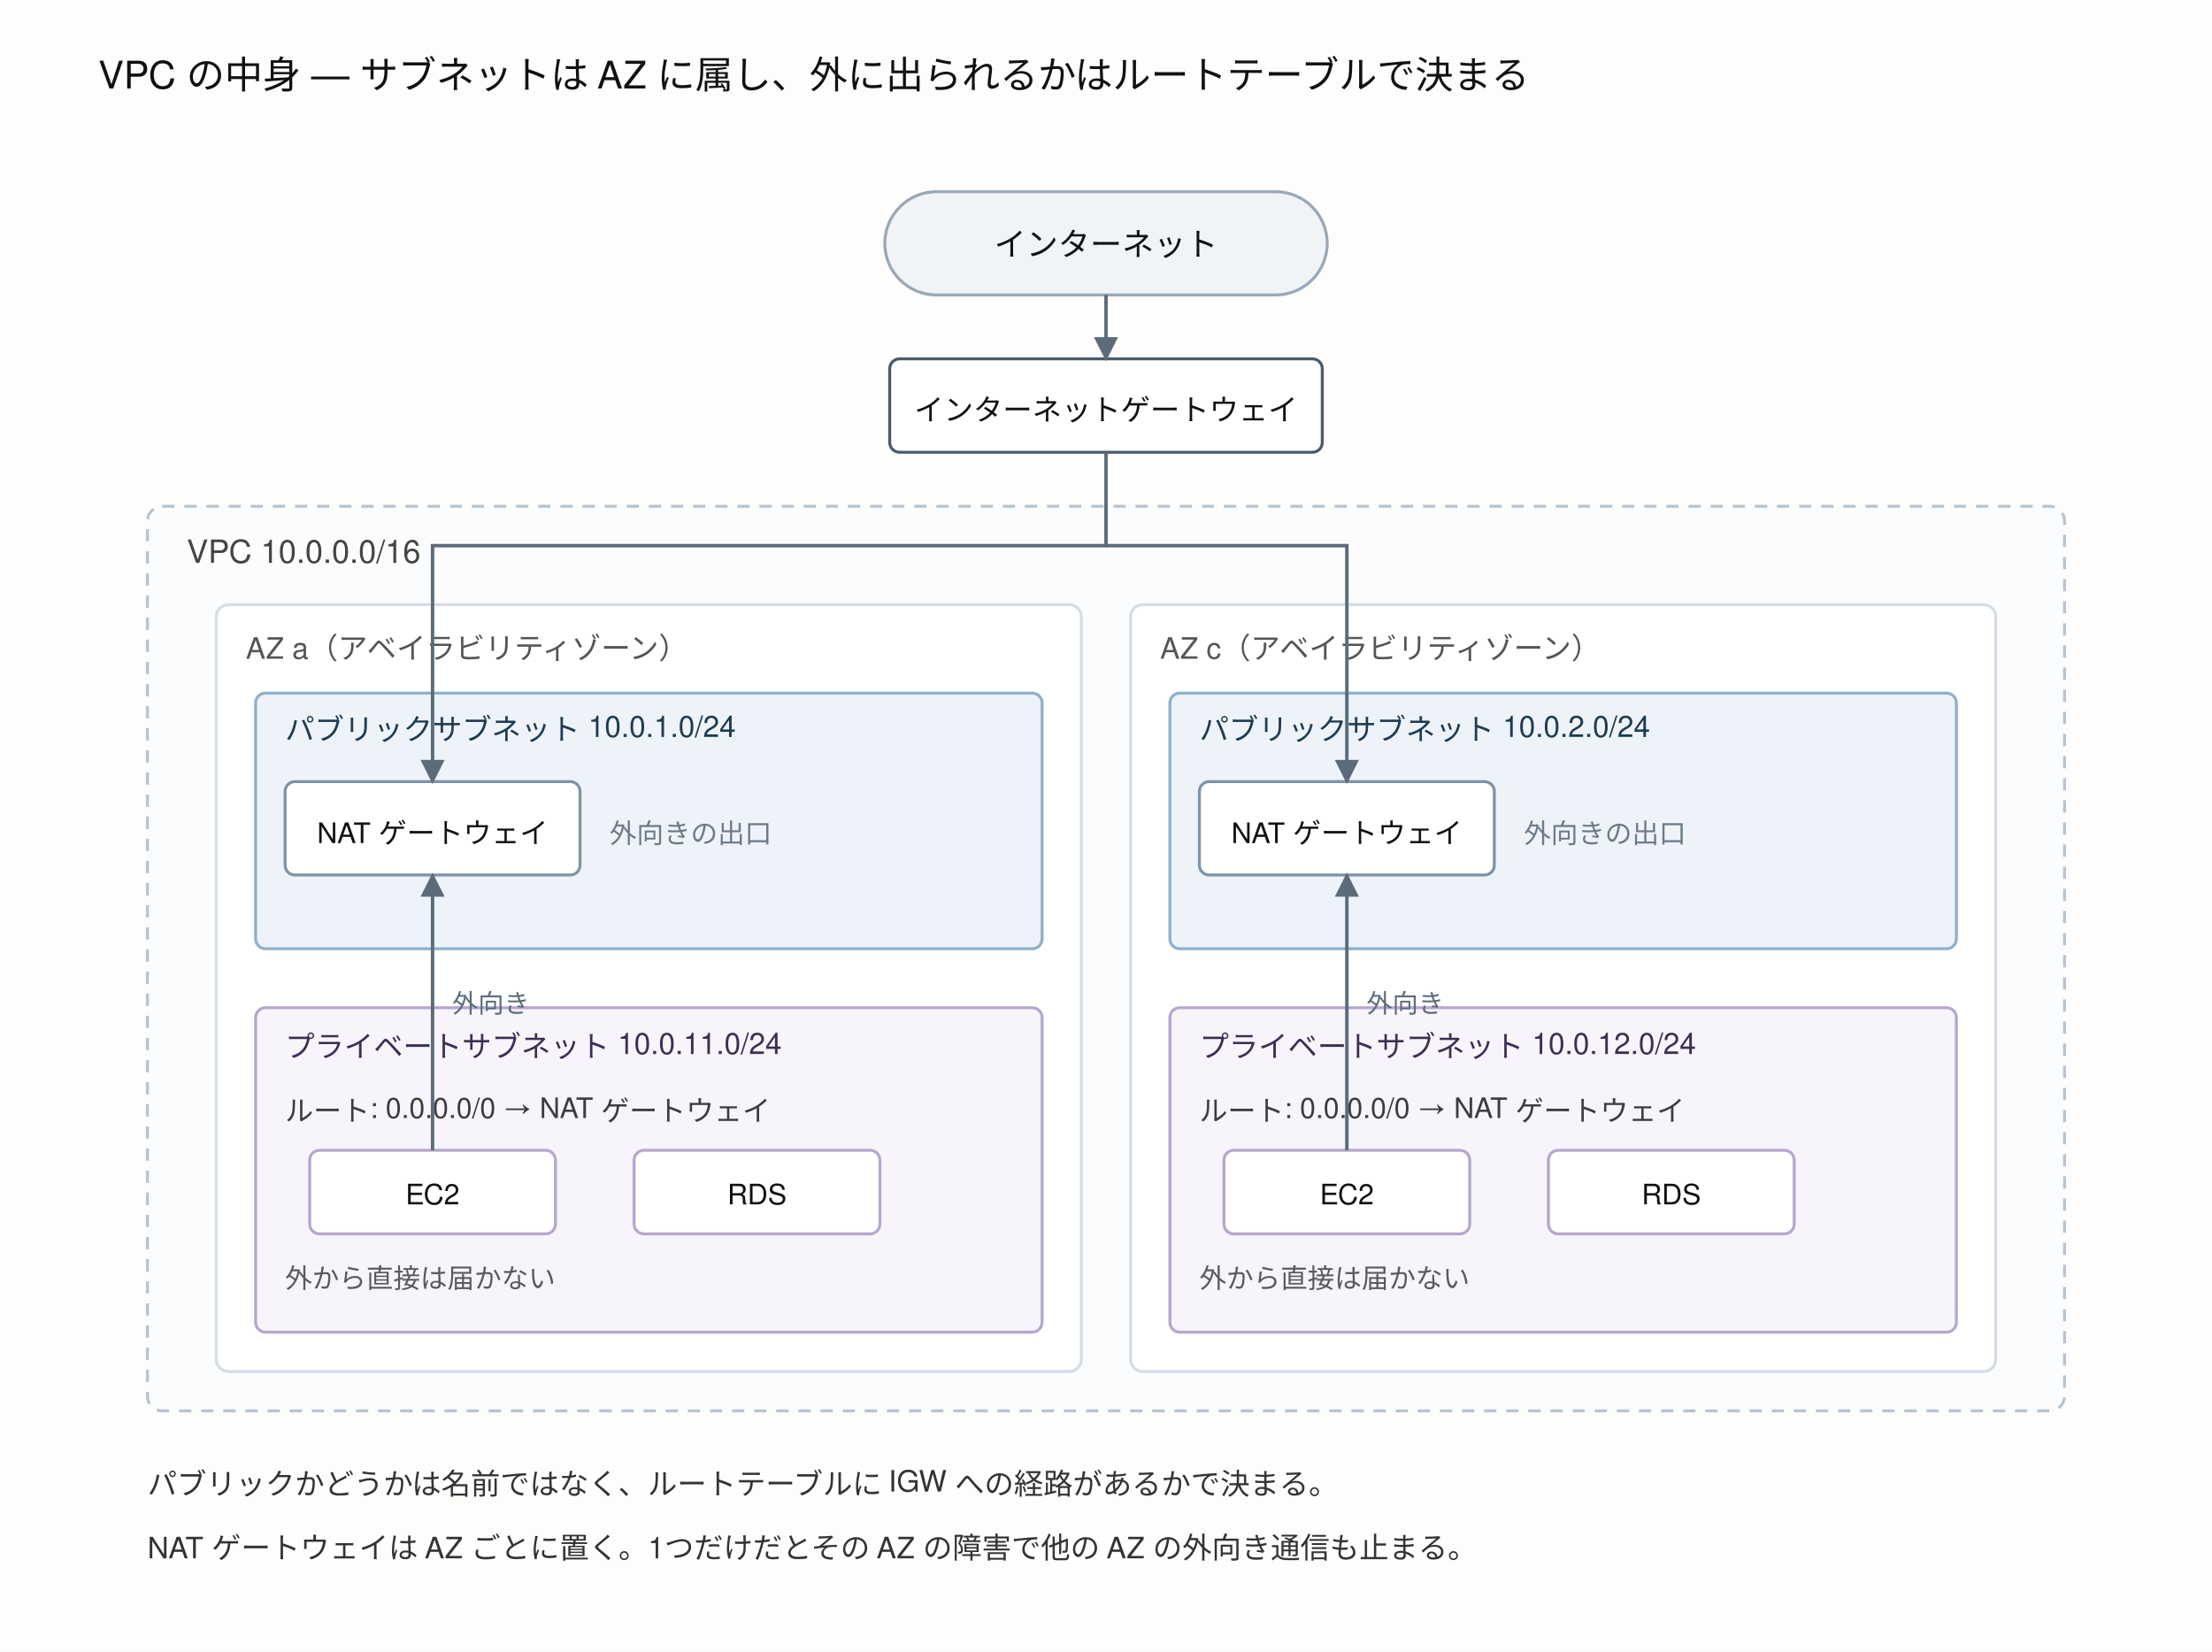
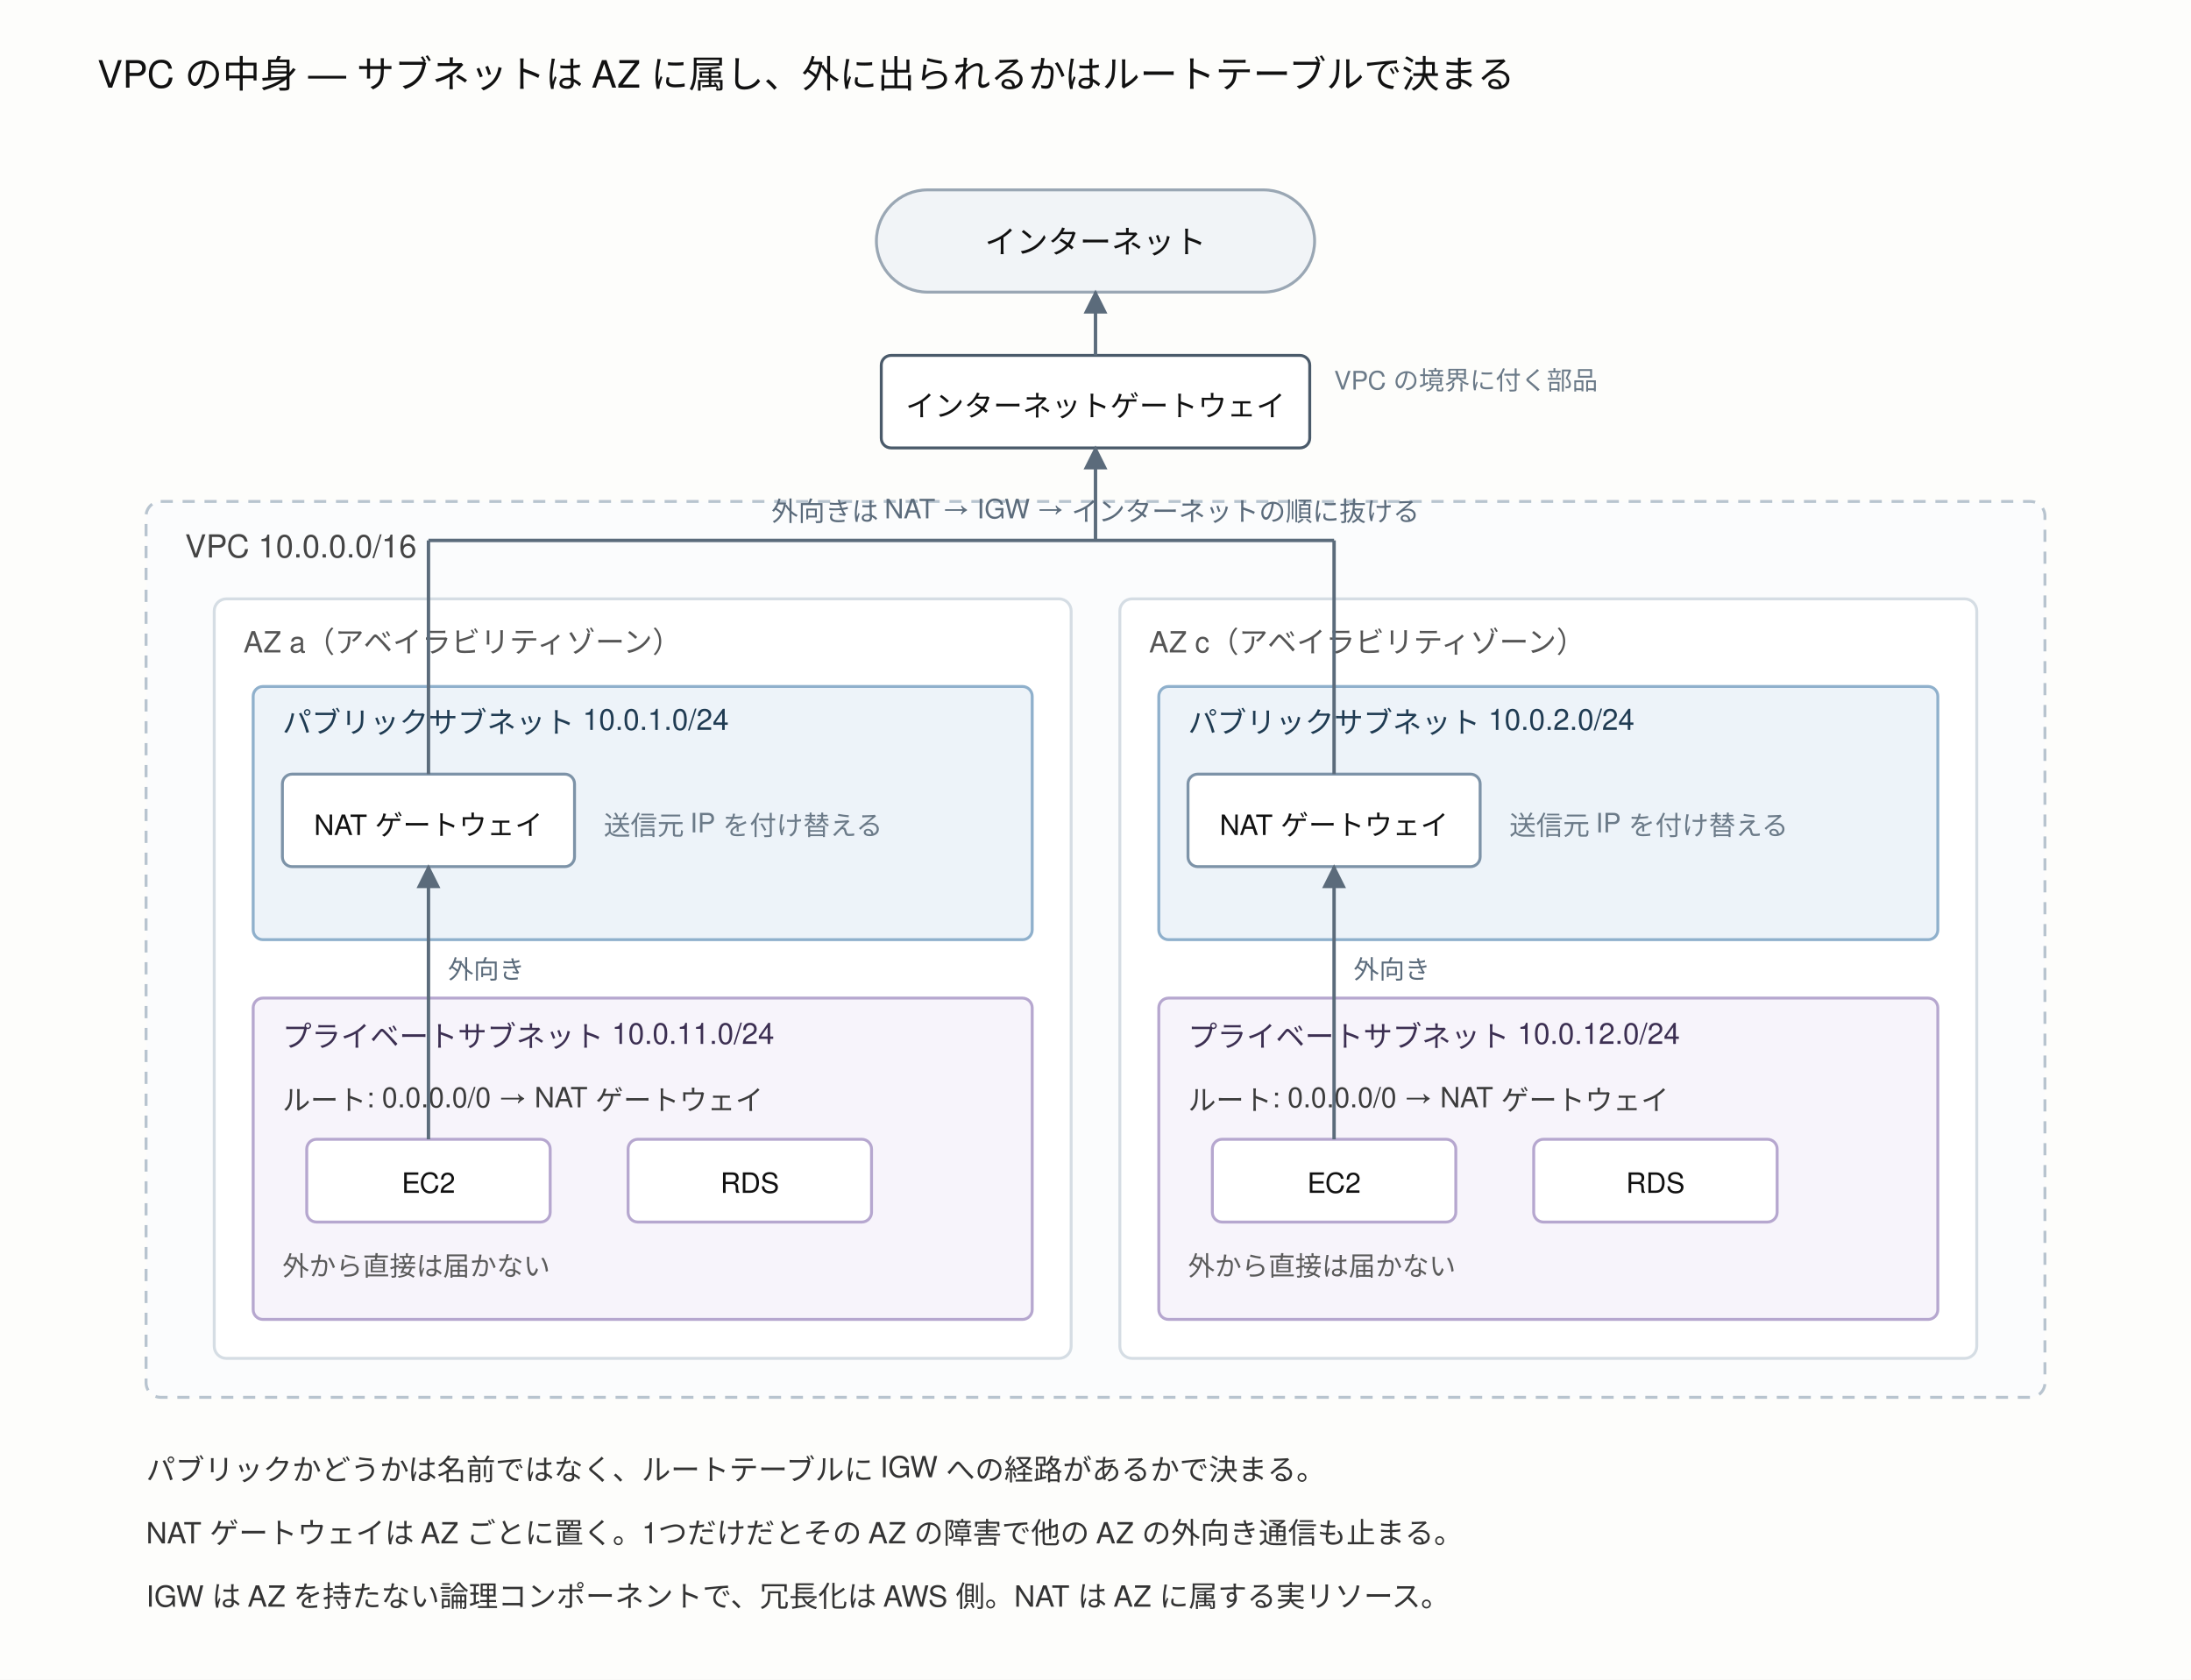
- <svg xmlns="http://www.w3.org/2000/svg" width="900" height="672" viewBox="0 0 900 672" font-family="Noto Sans JP,Helvetica,sans-serif">
+ <svg xmlns="http://www.w3.org/2000/svg" width="900" height="690" viewBox="0 0 900 690" font-family="Noto Sans JP,Helvetica,sans-serif">
  <defs>
    <marker id="ah" viewBox="0 0 10 10" refX="9" refY="5" markerWidth="7" markerHeight="7" orient="auto-start-reverse">
      <path d="M 0 0 L 10 5 L 0 10 z" fill="#5b6b7b" />
    </marker>
  </defs>
-   <rect width="900" height="672" fill="#fdfdfb" />
+   <rect width="900" height="690" fill="#fdfdfb" />
  <text x="40" y="36" font-size="15.5" fill="#111" text-anchor="start">VPC の中身 — サブネットは AZ に属し、外に出られるかはルートテーブルで決まる</text>
  <rect x="360" y="78" width="180" height="42" rx="21" fill="#f1f4f7" stroke="#9aa7b4" stroke-width="1.2" />
  <text x="450" y="104" font-size="13" fill="#111" text-anchor="middle">インターネット</text>
  <rect x="362" y="146" width="176" height="38" rx="4" fill="#ffffff" stroke="#4a5a6a" stroke-width="1.2" />
  <text x="450" y="171" font-size="12" fill="#111" text-anchor="middle">インターネットゲートウェイ</text>
-   <line x1="450" y1="120" x2="450" y2="146" stroke="#5b6b7b" stroke-width="1.4" marker-end="url(#ah)" />
+   <text x="548" y="160" font-size="10.5" fill="#6b7a88" text-anchor="start">VPC の境界に付く部品</text>
  <rect x="60" y="206" width="780" height="368" rx="6" fill="#fbfcfd" stroke="#b8c4cf" stroke-width="1.2" stroke-dasharray="5 4" />
  <text x="76" y="229" font-size="13" fill="#444" text-anchor="start">VPC 10.0.0.0/16</text>
  <rect x="88" y="246" width="352" height="312" rx="5" fill="#ffffff" stroke="#d5dde4" stroke-width="1.2" />
  <text x="100" y="268" font-size="12" fill="#555" text-anchor="start">AZ a（アベイラビリティゾーン）</text>
  <rect x="104" y="282" width="320" height="104" rx="4" fill="#edf3f9" stroke="#8fb0cc" stroke-width="1.2" />
  <text x="116" y="301" font-size="12" fill="#1f3b52" text-anchor="start">パブリックサブネット 10.0.1.0/24</text>
  <rect x="116" y="318" width="120" height="38" rx="4" fill="#ffffff" stroke="#7d93a8" stroke-width="1.2" />
  <text x="176" y="343" font-size="11.5" fill="#111" text-anchor="middle">NAT ゲートウェイ</text>
-   <text x="248" y="343" font-size="11" fill="#6b7a88" text-anchor="start">外向きの出口</text>
+   <text x="248" y="343" font-size="11" fill="#6b7a88" text-anchor="start">送信元 IP を付け替える</text>
  <rect x="104" y="410" width="320" height="132" rx="4" fill="#f7f4fb" stroke="#b6a7cf" stroke-width="1.2" />
  <text x="116" y="430" font-size="12" fill="#3c2f52" text-anchor="start">プライベートサブネット 10.0.11.0/24</text>
  <text x="116" y="456" font-size="11.5" fill="#3c3c3c" text-anchor="start">ルート: 0.0.0.0/0 → NAT ゲートウェイ</text>
  <rect x="126" y="468" width="100" height="34" rx="4" fill="#ffffff" stroke="#b6a7cf" stroke-width="1.2" />
  <text x="176" y="490" font-size="11.5" fill="#111" text-anchor="middle">EC2</text>
  <rect x="258" y="468" width="100" height="34" rx="4" fill="#ffffff" stroke="#b6a7cf" stroke-width="1.2" />
  <text x="308" y="490" font-size="11.5" fill="#111" text-anchor="middle">RDS</text>
  <text x="116" y="524" font-size="11" fill="#5a5a5a" text-anchor="start">外から直接は届かない</text>
  <line x1="176" y1="468" x2="176" y2="356" stroke="#5b6b7b" stroke-width="1.4" marker-end="url(#ah)" />
-   <text x="184" y="412" font-size="10.5" fill="#5b6b7b" text-anchor="start">外向き</text>
+   <text x="184" y="402" font-size="10.5" fill="#5b6b7b" text-anchor="start">外向き</text>
+   <line x1="176" y1="318" x2="176" y2="222" stroke="#5b6b7b" stroke-width="1.4" />
  <rect x="460" y="246" width="352" height="312" rx="5" fill="#ffffff" stroke="#d5dde4" stroke-width="1.2" />
  <text x="472" y="268" font-size="12" fill="#555" text-anchor="start">AZ c（アベイラビリティゾーン）</text>
  <rect x="476" y="282" width="320" height="104" rx="4" fill="#edf3f9" stroke="#8fb0cc" stroke-width="1.2" />
  <text x="488" y="301" font-size="12" fill="#1f3b52" text-anchor="start">パブリックサブネット 10.0.2.0/24</text>
  <rect x="488" y="318" width="120" height="38" rx="4" fill="#ffffff" stroke="#7d93a8" stroke-width="1.2" />
  <text x="548" y="343" font-size="11.5" fill="#111" text-anchor="middle">NAT ゲートウェイ</text>
-   <text x="620" y="343" font-size="11" fill="#6b7a88" text-anchor="start">外向きの出口</text>
+   <text x="620" y="343" font-size="11" fill="#6b7a88" text-anchor="start">送信元 IP を付け替える</text>
  <rect x="476" y="410" width="320" height="132" rx="4" fill="#f7f4fb" stroke="#b6a7cf" stroke-width="1.2" />
  <text x="488" y="430" font-size="12" fill="#3c2f52" text-anchor="start">プライベートサブネット 10.0.12.0/24</text>
  <text x="488" y="456" font-size="11.5" fill="#3c3c3c" text-anchor="start">ルート: 0.0.0.0/0 → NAT ゲートウェイ</text>
  <rect x="498" y="468" width="100" height="34" rx="4" fill="#ffffff" stroke="#b6a7cf" stroke-width="1.2" />
  <text x="548" y="490" font-size="11.5" fill="#111" text-anchor="middle">EC2</text>
  <rect x="630" y="468" width="100" height="34" rx="4" fill="#ffffff" stroke="#b6a7cf" stroke-width="1.2" />
  <text x="680" y="490" font-size="11.5" fill="#111" text-anchor="middle">RDS</text>
  <text x="488" y="524" font-size="11" fill="#5a5a5a" text-anchor="start">外から直接は届かない</text>
  <line x1="548" y1="468" x2="548" y2="356" stroke="#5b6b7b" stroke-width="1.4" marker-end="url(#ah)" />
-   <text x="556" y="412" font-size="10.5" fill="#5b6b7b" text-anchor="start">外向き</text>
-   <polyline points="450,184 450,222 176,222 176,318" fill="none" stroke="#5b6b7b" stroke-width="1.4" marker-end="url(#ah)" />
-   <polyline points="450,222 548,222 548,318" fill="none" stroke="#5b6b7b" stroke-width="1.4" marker-end="url(#ah)" />
+   <text x="556" y="402" font-size="10.5" fill="#5b6b7b" text-anchor="start">外向き</text>
+   <line x1="548" y1="318" x2="548" y2="222" stroke="#5b6b7b" stroke-width="1.4" />
+   <line x1="176" y1="222" x2="548" y2="222" stroke="#5b6b7b" stroke-width="1.4" />
+   <line x1="450" y1="222" x2="450" y2="184" stroke="#5b6b7b" stroke-width="1.4" marker-end="url(#ah)" />
+   <line x1="450" y1="146" x2="450" y2="120" stroke="#5b6b7b" stroke-width="1.4" marker-end="url(#ah)" />
+   <text x="450" y="214" font-size="11" fill="#5b6b7b" text-anchor="middle">外向きは NAT → IGW → インターネットの順に抜ける</text>
  <text x="60" y="608" font-size="12" fill="#333" text-anchor="start">パブリックかどうかは名前ではなく、ルートテーブルに IGW への経路があるかで決まる。</text>
  <text x="60" y="634" font-size="12" fill="#333" text-anchor="start">NAT ゲートウェイは AZ ごとに置く。1つだけだとその AZ の障害で他の AZ の外向き通信も止まる。</text>
+   <text x="60" y="660" font-size="12" fill="#333" text-anchor="start">IGW は AZ を持たない論理コンポーネントで、冗長化は AWS 側。NAT は AZ に属する実リソース。</text>
</svg>
